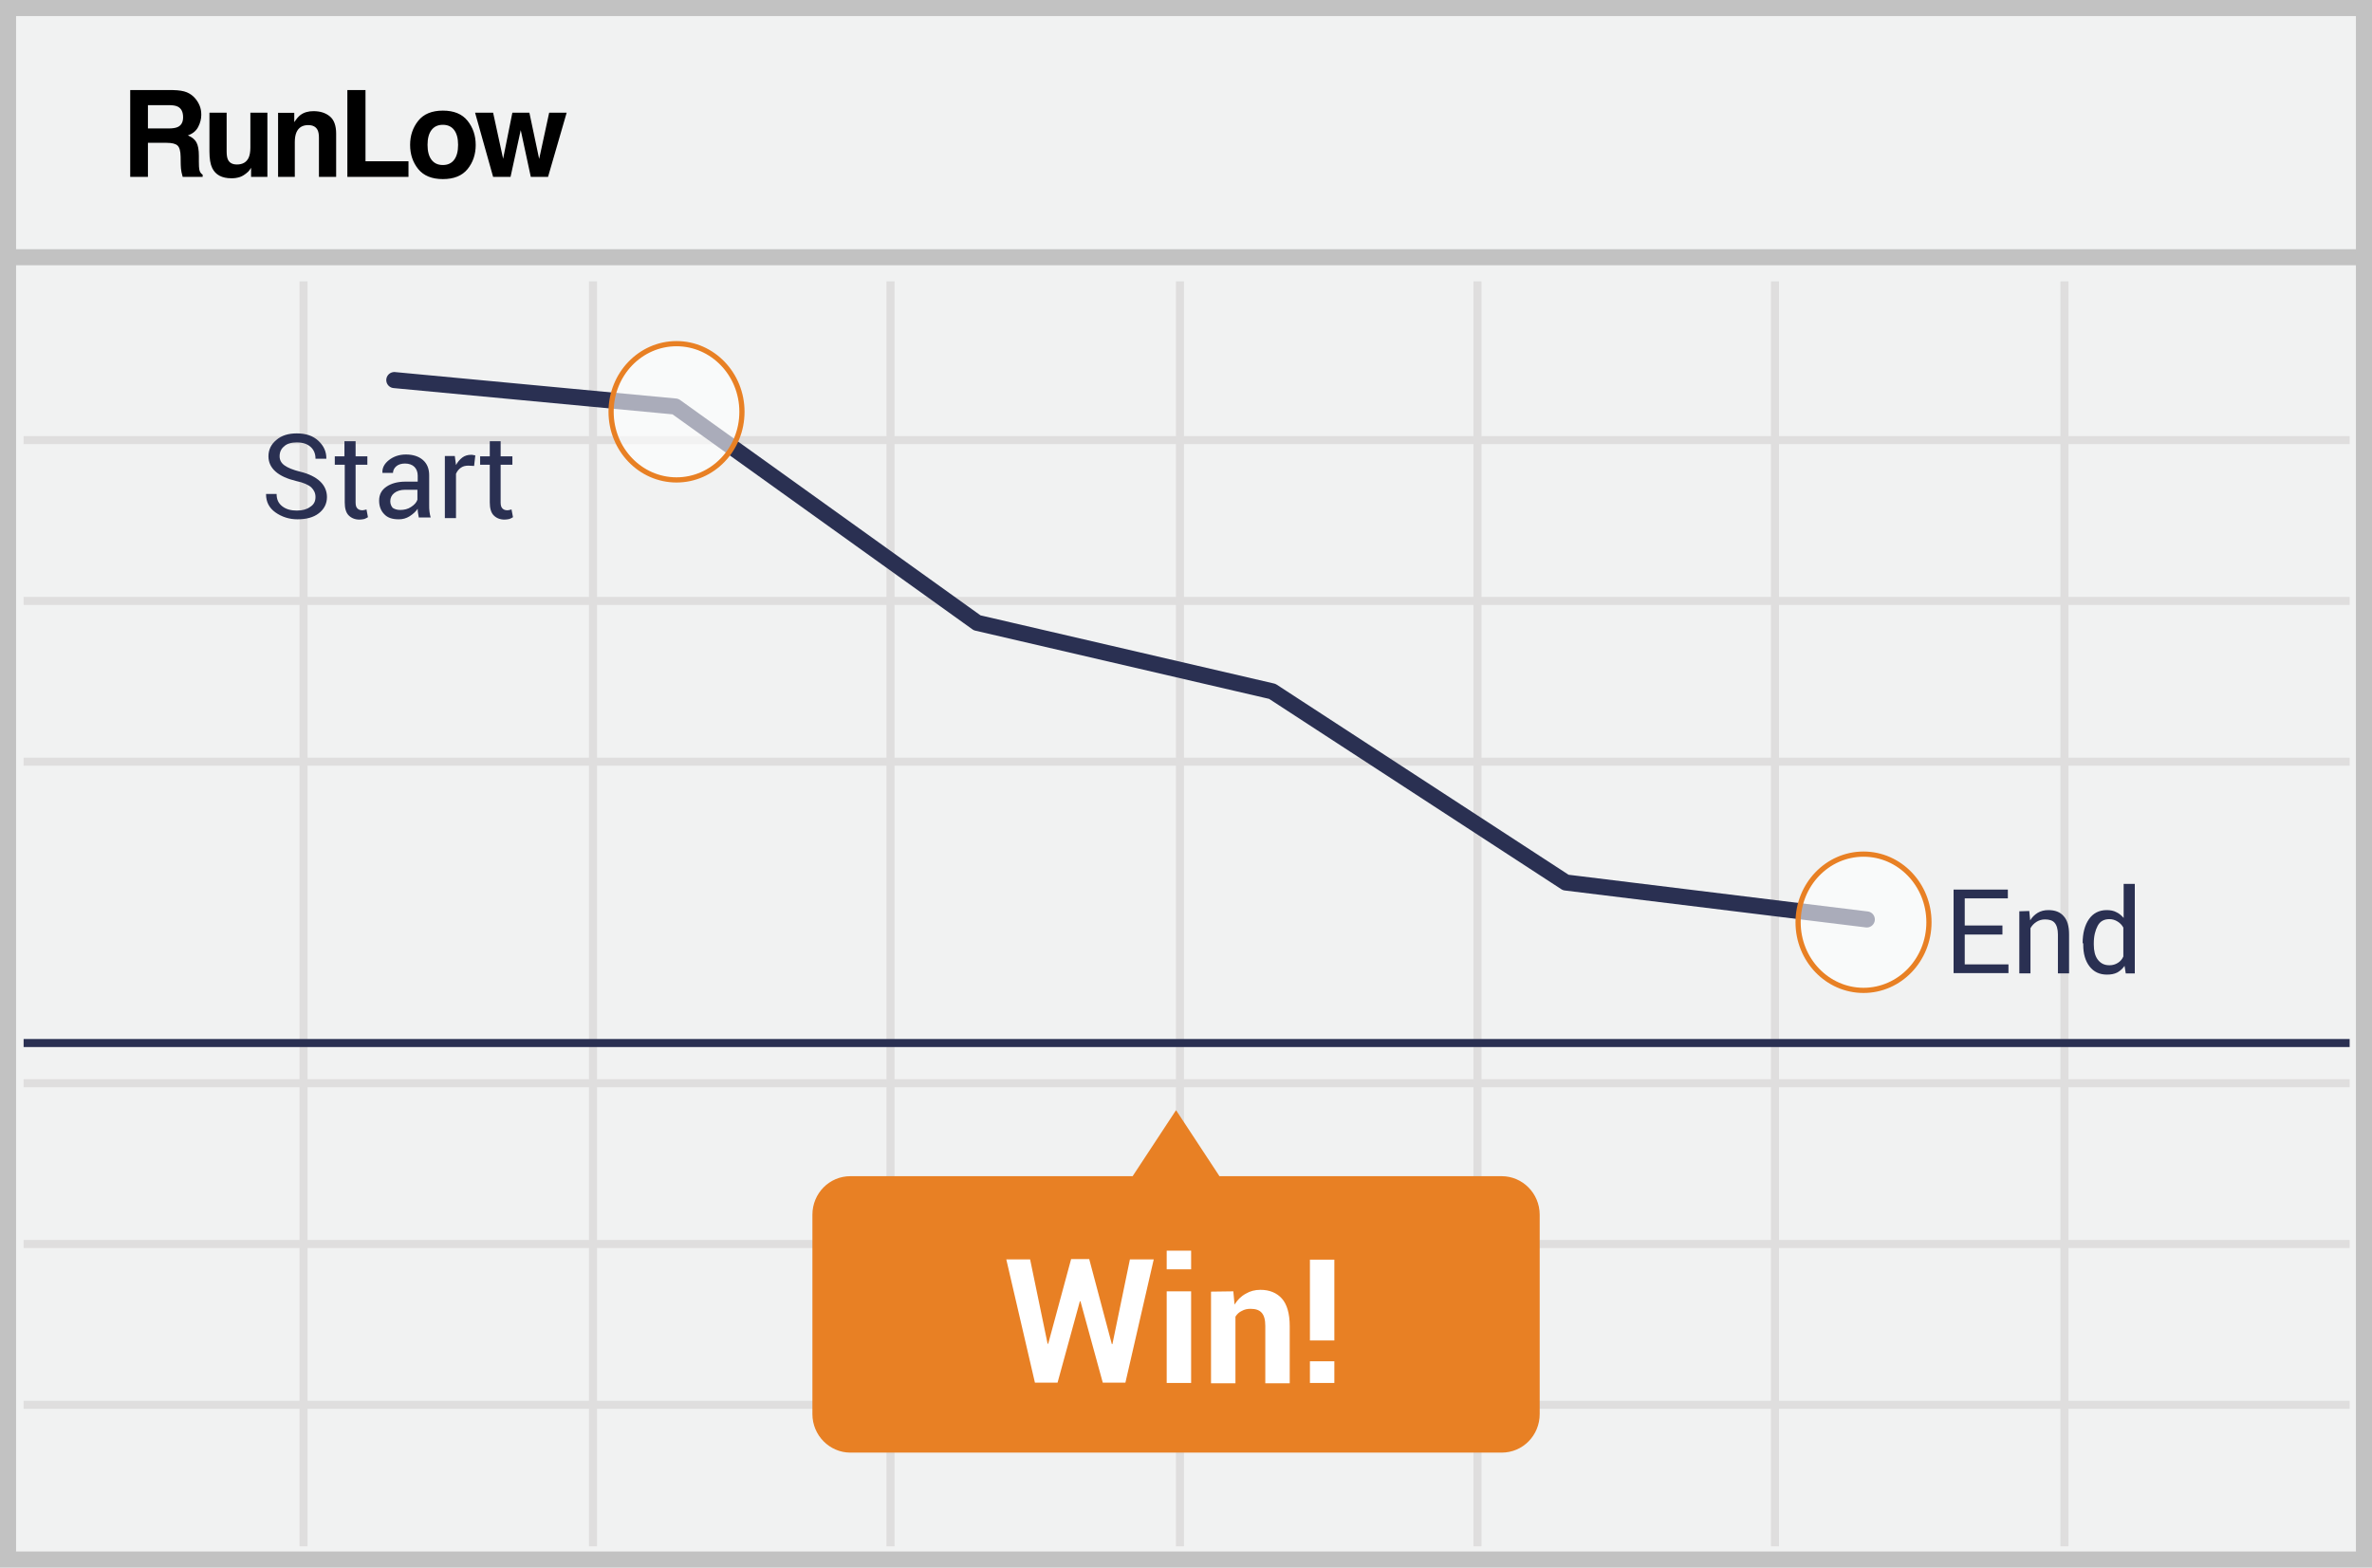
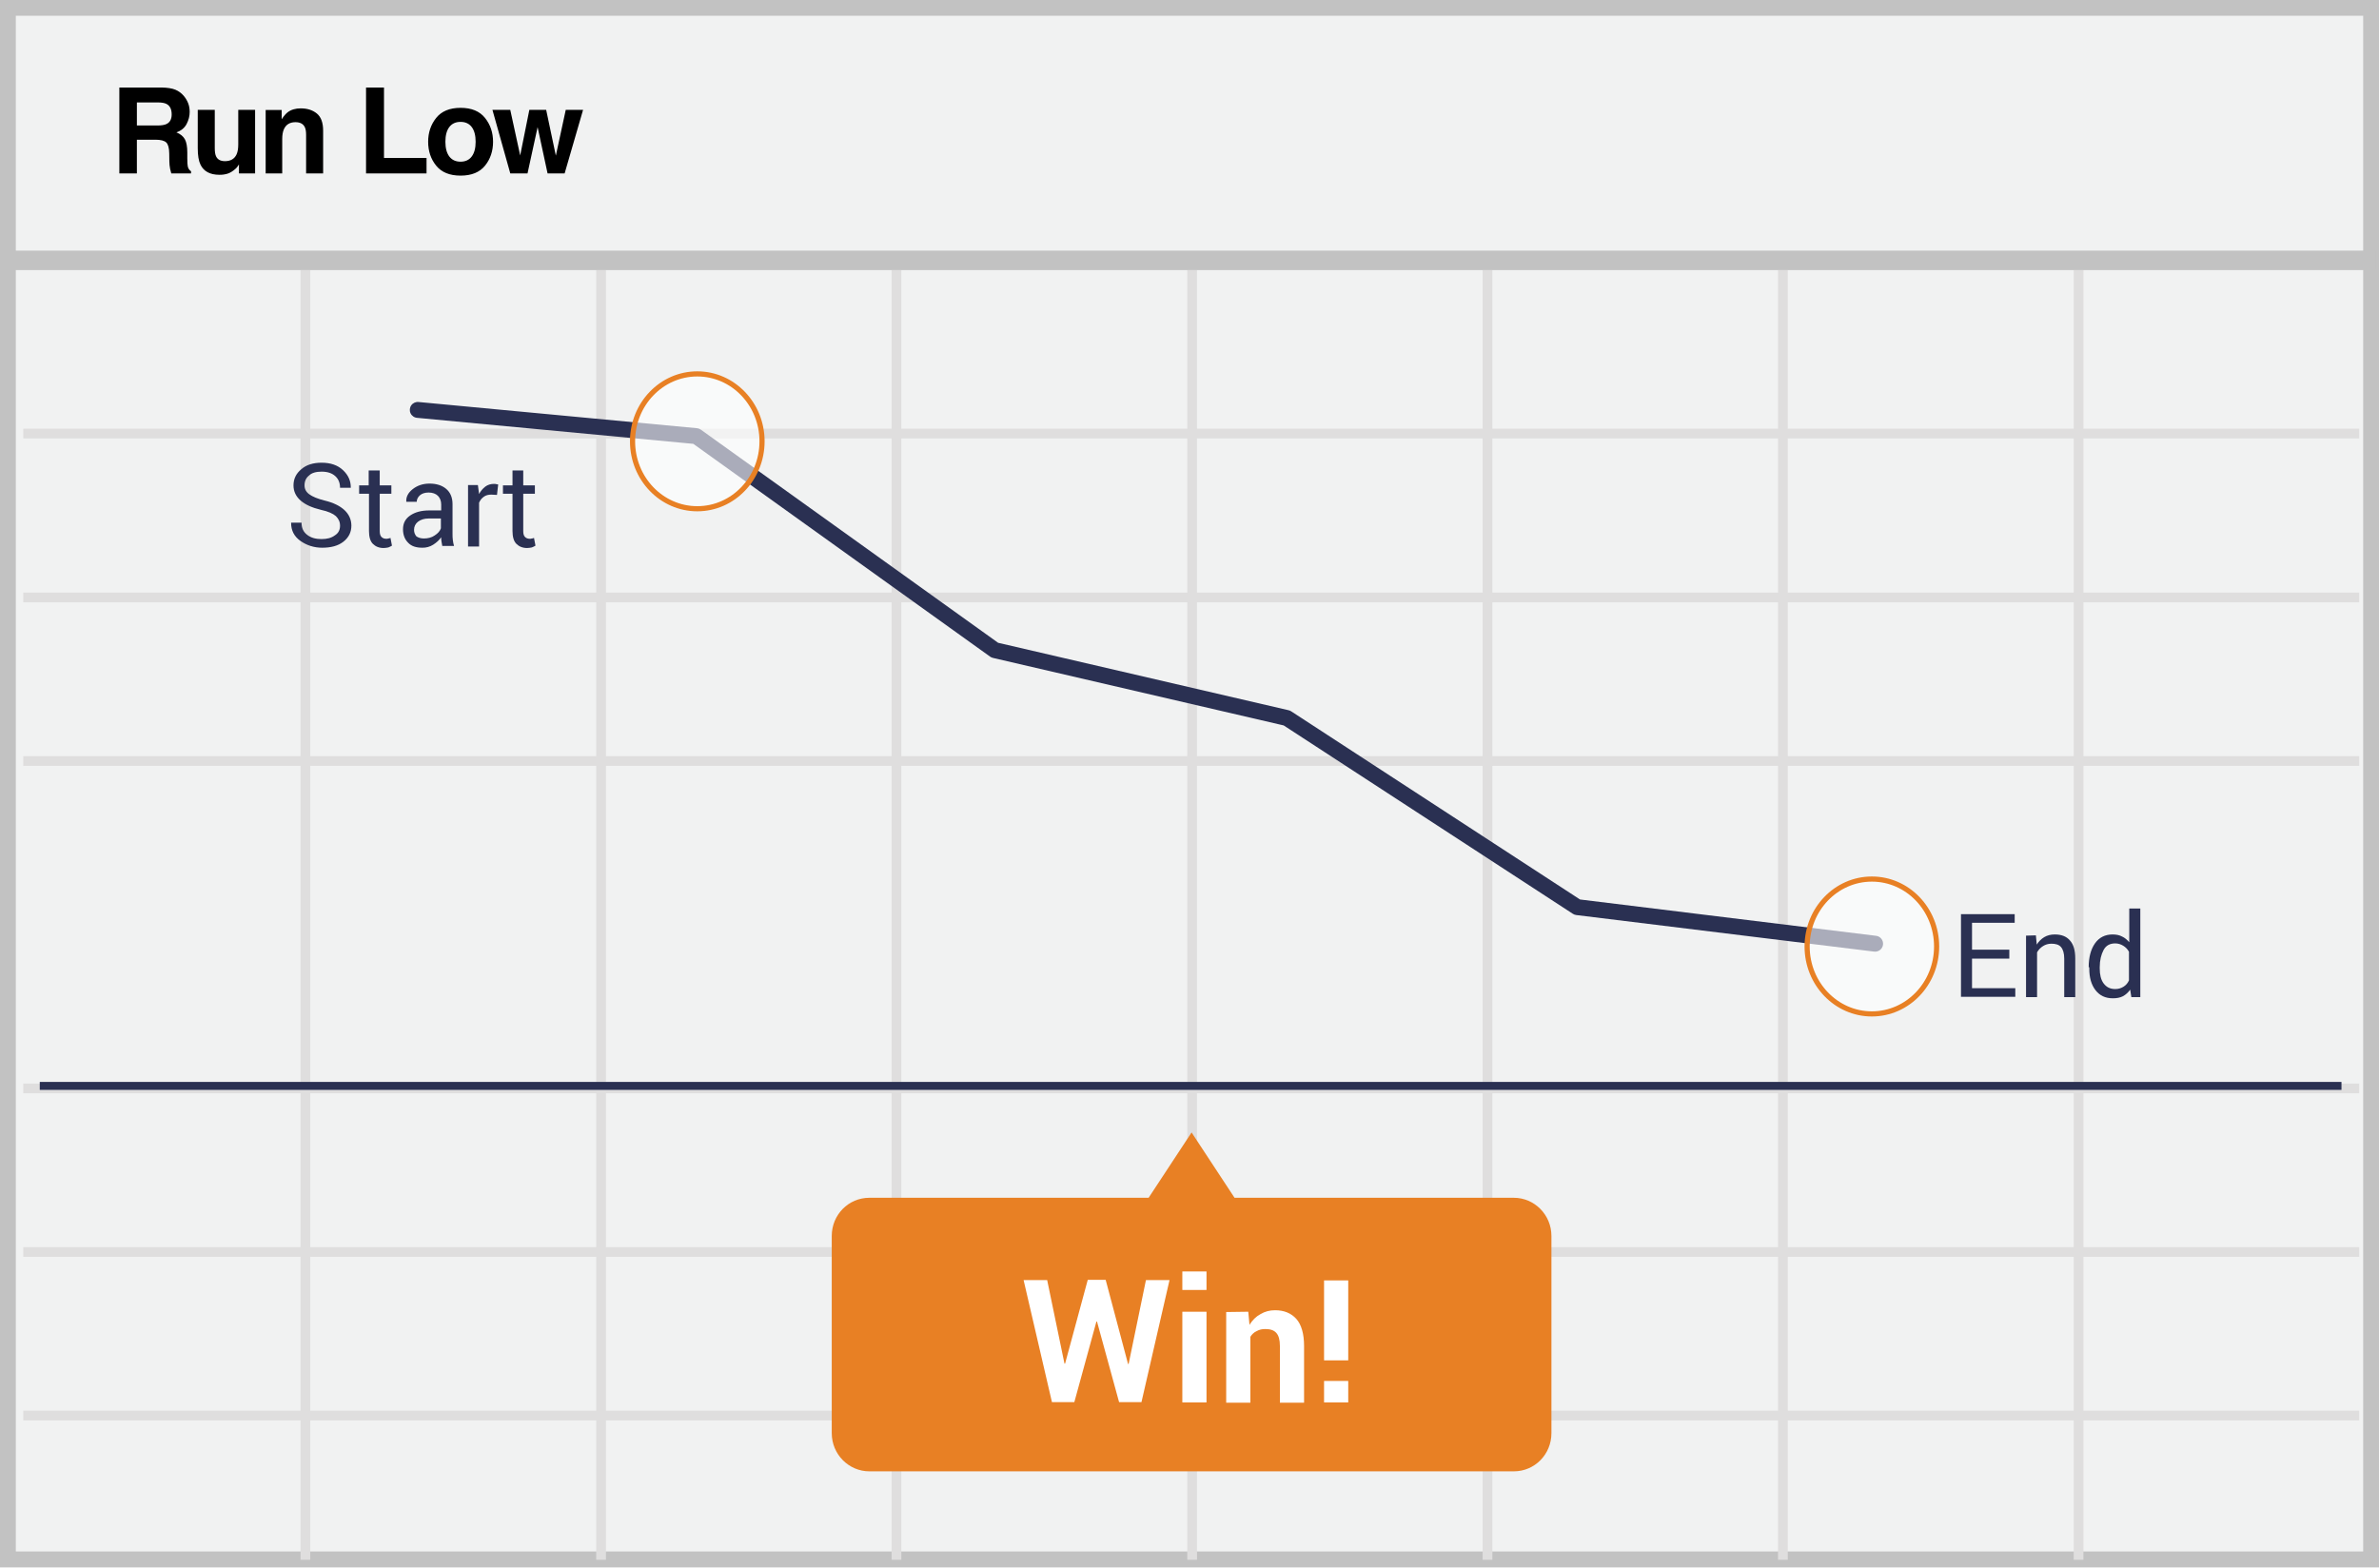
- <svg xmlns="http://www.w3.org/2000/svg" width="295" height="195">
+ <svg xmlns="http://www.w3.org/2000/svg" width="299" height="197">
  <g fill="none" fill-rule="evenodd">
-     <path stroke="#C2C2C2" stroke-width="2" fill="#F1F2F2" fill-rule="nonzero" d="M1 1h293v193H1z" />
-     <path d="M2.937 54.75H292.22M2.937 74.75H292.22M2.937 94.75H292.22M2.937 134.75H292.22M2.937 154.75H292.22M2.937 174.75H292.22M37.75 34.996v157.36M73.75 34.996v157.36M110.75 34.996v157.36M146.75 34.996v157.36M183.75 34.996v157.36M220.75 34.996v157.36M256.75 34.996v157.36" stroke="#DFDEDE" />
-     <path d="M2.937 129.75H292.22" stroke="#2A3052" stroke-linejoin="round" />
-     <path d="M0 32h295" stroke="#C2C2C2" stroke-width="2" />
-     <path d="M18.398 13.08v2.9h2.557c.507 0 .888-.06 1.142-.176.45-.205.674-.61.674-1.216 0-.654-.217-1.094-.652-1.318-.244-.127-.61-.19-1.098-.19h-2.623zm3.091-1.876c.757.015 1.34.108 1.747.278.408.171.753.423 1.036.755.235.273.42.576.557.908.137.332.205.71.205 1.135 0 .513-.13 1.017-.388 1.513-.259.495-.686.846-1.282 1.05.498.2.851.485 1.059.854.207.369.31.931.31 1.688v.725c0 .494.02.828.06 1.004.058.278.195.483.41.615V22H22.72a7.745 7.745 0 0 1-.147-.579 5.316 5.316 0 0 1-.095-.93l-.015-1.003c-.01-.689-.135-1.148-.377-1.377-.242-.23-.694-.344-1.358-.344h-2.33V22h-2.204V11.204h5.295zm6.698 2.813v4.812c0 .454.053.796.16 1.025.191.405.565.608 1.121.608.713 0 1.202-.288 1.465-.864.137-.313.205-.725.205-1.238v-4.343h2.117V22h-2.029v-1.128c-.02.024-.068.098-.146.22a1.47 1.47 0 0 1-.279.322c-.327.293-.643.493-.948.6a3.232 3.232 0 0 1-1.073.162c-1.182 0-1.978-.425-2.388-1.275-.23-.468-.344-1.16-.344-2.072v-4.812h2.139zm10.806-.19c.825 0 1.5.215 2.025.647.525.432.788 1.149.788 2.15V22h-2.14v-4.856c0-.42-.055-.742-.168-.967-.205-.41-.595-.615-1.171-.615-.708 0-1.194.3-1.458.9-.137.318-.205.724-.205 1.217V22h-2.08v-7.969h2.014v1.165c.269-.41.523-.706.762-.886.43-.323.974-.484 1.633-.484zm4.207-2.623h2.256v8.855h5.347V22H43.2V11.204zm11.876 9.324c.61 0 1.08-.217 1.406-.652.327-.435.49-1.052.49-1.853 0-.8-.163-1.417-.49-1.85-.327-.432-.796-.648-1.406-.648-.61 0-1.08.216-1.41.649-.33.432-.494 1.048-.494 1.849 0 .8.164 1.418.494 1.853.33.435.8.652 1.41.652zm4.087-2.505c0 1.172-.337 2.174-1.01 3.007-.675.832-1.698 1.248-3.07 1.248-1.372 0-2.395-.416-3.069-1.248-.673-.833-1.01-1.835-1.01-3.007 0-1.152.337-2.15 1.01-2.996.674-.844 1.697-1.267 3.07-1.267 1.371 0 2.394.423 3.068 1.267.674.845 1.01 1.844 1.01 2.996zm4.559-4.006h2.116l1.216 5.75 1.245-5.75h2.176L68.16 22h-2.146l-1.252-5.815L63.495 22h-2.168l-2.242-7.983h2.242l1.245 5.727 1.15-5.727z" fill="#000" />
-     <path stroke="#2A3052" stroke-width="2" stroke-linecap="round" stroke-linejoin="round" d="M49.04 47.28l34.959 3.291 37.524 26.906 36.71 8.526 36.497 23.778 37.44 4.594" />
-     <g fill="#2A3052" fill-rule="nonzero">
-       <path d="M39.237 61.825c0-.487-.187-.862-.525-1.2-.337-.3-.975-.6-1.875-.787-1.087-.263-1.95-.638-2.55-1.163-.6-.525-.9-1.163-.9-1.913 0-.825.338-1.5.976-2.025.637-.562 1.5-.825 2.55-.825 1.125 0 2.025.3 2.7.938.675.637.975 1.35.975 2.175v.037h-1.35c0-.6-.188-1.087-.6-1.462-.413-.375-.975-.563-1.725-.563-.675 0-1.238.15-1.575.488-.375.3-.563.712-.563 1.237 0 .45.188.825.6 1.125.413.3 1.05.563 1.95.788 1.088.262 1.913.675 2.475 1.2.563.525.863 1.2.863 1.95 0 .825-.338 1.5-1.013 2.025-.675.525-1.575.75-2.662.75-1.013 0-1.95-.3-2.738-.862-.787-.563-1.162-1.313-1.162-2.25v-.038H34.4c0 .675.225 1.162.713 1.537.487.375 1.087.525 1.8.525.712 0 1.237-.15 1.65-.45.487-.3.674-.712.674-1.237zM44.225 54.888v1.875h1.463v1.05h-1.463V62.5c0 .375.075.6.225.75.15.15.338.225.6.225.075 0 .15 0 .263-.037.112 0 .187-.038.262-.076l.188.975c-.113.075-.263.15-.45.225a3.282 3.282 0 0 1-.6.075c-.563 0-1.013-.187-1.35-.525-.338-.337-.488-.9-.488-1.612v-4.688h-1.238v-1.05h1.2v-1.875h1.388zM52.1 64.45c-.038-.225-.075-.45-.113-.637-.037-.188-.037-.338-.037-.526-.263.376-.6.676-1.013.938a2.448 2.448 0 0 1-1.35.375c-.787 0-1.387-.188-1.8-.637-.412-.413-.637-.976-.637-1.688 0-.75.3-1.313.9-1.725.6-.413 1.387-.638 2.4-.638h1.5v-.75c0-.45-.15-.825-.413-1.087-.262-.263-.675-.413-1.162-.413-.45 0-.825.113-1.088.338-.262.225-.412.525-.412.825h-1.313v-.038c-.037-.562.225-1.087.788-1.537.562-.45 1.275-.713 2.137-.713.863 0 1.575.225 2.1.675.525.45.788 1.088.788 1.913v3.712c0 .263 0 .525.037.788.038.262.075.525.15.75H52.1v.075zm-2.325-1.012c.488 0 .975-.113 1.35-.376.413-.262.675-.562.788-.9v-1.237h-1.538c-.563 0-1.012.15-1.35.413a1.258 1.258 0 0 0-.487 1.012c0 .338.112.6.3.825.224.15.524.263.937.263zM58.962 57.962l-.712-.037c-.375 0-.675.075-.938.263-.262.187-.45.412-.6.75v5.512h-1.387v-7.725h1.238l.15 1.125a2.83 2.83 0 0 1 .787-.938c.3-.224.675-.337 1.087-.337.113 0 .188 0 .3.037.076 0 .188.038.226.038l-.15 1.313zM62.263 54.888v1.875h1.462v1.05h-1.462V62.5c0 .375.075.6.225.75.15.15.337.225.6.225.075 0 .15 0 .262-.037a.542.542 0 0 0 .263-.076l.187.975c-.112.075-.262.15-.45.225a3.282 3.282 0 0 1-.6.075c-.562 0-1.012-.187-1.35-.525-.337-.337-.487-.9-.487-1.612v-4.688h-1.2v-1.05h1.2v-1.875h1.35z" />
+     <path fill="#F1F2F2" d="M0 0h299v197H0z" />
+     <path d="M1.987 1.98v193.04h295.026V1.98H1.987zM299 0v197H0V0h299z" fill="#C2C2C2" fill-rule="nonzero" />
+     <path d="M2.926 55.113V53.89H296.51v1.223H2.926zm0 20.598v-1.223H296.51v1.223H2.926zm0 20.56v-1.224H296.51v1.224H2.926zm0 41.157v-1.223H296.51v1.223H2.926zm0 20.56v-1.223H296.51v1.223H2.926zm0 20.56v-1.223H296.51v1.223H2.926zM37.772 33.942h1.223v162.126h-1.223V33.942zm37.162 0h1.223v162.126h-1.223V33.942zm37.124 0h1.223v162.126h-1.223V33.942zm37.162 0h1.223v162.126h-1.223V33.942zm37.124 0h1.223v162.126h-1.223V33.942zm37.124 0h1.224v162.126h-1.224V33.942zm37.162 0h1.224v162.126h-1.224V33.942z" fill="#DFDEDE" fill-rule="nonzero" />
+     <path fill="#C2C2C2" fill-rule="nonzero" d="M.805 33.951v-2.447H298.63v2.447z" />
+     <path d="M125.444 80.798l-37.362-26.79a1 1 0 0 0-.49-.182l-34.958-3.291a1 1 0 1 0-.188 1.99l34.69 3.266L124.44 82.54a1 1 0 0 0 .357.161l36.539 8.486 36.349 23.682a1 1 0 0 0 .424.154l37.44 4.595a1 1 0 1 0 .243-1.986l-37.21-4.565-36.302-23.652a1 1 0 0 0-.32-.136l-36.516-8.48zm36.064 10.429l-.32-.136.148.096.172.04zm-74.103-35.41l-.489-.183.22.157.27.026z" fill="#2A3052" fill-rule="nonzero" />
+     <g fill="#2A3052">
+       <path d="M42.737 66.075c0-.487-.187-.862-.525-1.2-.337-.3-.975-.6-1.875-.787-1.087-.263-1.95-.638-2.55-1.163-.6-.525-.9-1.162-.9-1.912 0-.825.338-1.5.976-2.025.637-.563 1.5-.825 2.55-.825 1.125 0 2.025.3 2.7.937.675.637.975 1.35.975 2.175v.038h-1.35c0-.6-.188-1.088-.6-1.463-.413-.375-.975-.563-1.725-.563-.675 0-1.238.15-1.575.488-.376.3-.563.712-.563 1.238 0 .45.188.824.6 1.124.413.3 1.05.563 1.95.788 1.087.263 1.912.675 2.475 1.2.563.525.863 1.2.863 1.95 0 .825-.338 1.5-1.013 2.025-.675.525-1.575.75-2.662.75-1.013 0-1.95-.3-2.738-.862-.787-.563-1.162-1.313-1.162-2.25V65.7H37.9c0 .675.225 1.163.713 1.538.487.375 1.087.525 1.8.525.712 0 1.237-.15 1.65-.45.487-.3.674-.713.674-1.238zm4.988-6.937v1.875h1.463v1.05h-1.463v4.687c0 .375.075.6.225.75.15.15.338.225.6.225.075 0 .15 0 .263-.037.112 0 .187-.038.262-.076l.188.976c-.113.074-.263.15-.45.224a3.282 3.282 0 0 1-.6.075c-.563 0-1.013-.187-1.35-.525-.338-.337-.488-.9-.488-1.612v-4.688h-1.238v-1.05h1.2v-1.875h1.388z" />
+       <path d="M55.6 68.7c-.038-.225-.075-.45-.113-.637-.037-.188-.037-.338-.037-.526-.263.375-.6.675-1.013.938a2.448 2.448 0 0 1-1.35.375c-.787 0-1.387-.188-1.8-.637-.412-.413-.637-.976-.637-1.688 0-.75.3-1.313.9-1.725.6-.412 1.388-.638 2.4-.638h1.5v-.75c0-.45-.15-.825-.412-1.087-.263-.263-.675-.413-1.163-.413-.45 0-.825.113-1.087.338-.263.225-.413.525-.413.825h-1.312v-.038c-.038-.562.225-1.087.787-1.537.563-.45 1.275-.713 2.138-.713.862 0 1.575.225 2.1.675.525.45.787 1.088.787 1.913v3.712c0 .263 0 .525.038.788.037.262.075.525.15.75H55.6v.075zm-2.325-1.012c.488 0 .975-.113 1.35-.376.413-.262.675-.562.788-.9v-1.237h-1.538c-.563 0-1.012.15-1.35.413a1.258 1.258 0 0 0-.487 1.012c0 .338.112.6.3.825.224.15.524.262.937.262z" fill-rule="nonzero" />
+       <path d="M62.462 62.212l-.712-.037c-.375 0-.675.075-.938.263-.262.187-.45.412-.6.75V68.7h-1.387v-7.725h1.238l.15 1.125a2.83 2.83 0 0 1 .787-.937c.3-.225.675-.338 1.087-.338.113 0 .188 0 .3.037.076 0 .188.038.226.038l-.15 1.313zm3.301-3.074v1.875h1.462v1.05h-1.462v4.687c0 .375.074.6.224.75.15.15.338.225.6.225.076 0 .15 0 .263-.037a.542.542 0 0 0 .263-.076l.187.976c-.112.074-.262.15-.45.224a3.282 3.282 0 0 1-.6.075c-.563 0-1.012-.187-1.35-.525-.337-.337-.487-.9-.487-1.612v-4.688h-1.2v-1.05h1.2v-1.875h1.35z" />
    </g>
-     <g fill="#2A3052" fill-rule="nonzero">
-       <path d="M249.037 116.25h-4.687v3.713h5.438v1.087h-6.826v-10.387h6.75v1.087h-5.362v3.375h4.688zM252.375 113.325l.113 1.162a2.8 2.8 0 0 1 .937-.937c.375-.225.825-.337 1.313-.337.825 0 1.462.224 1.912.75.45.487.675 1.237.675 2.25v4.874h-1.387v-4.837c0-.675-.15-1.163-.413-1.463-.262-.3-.675-.412-1.2-.412-.412 0-.75.112-1.05.3-.3.187-.562.45-.75.787v5.625h-1.387v-7.725l1.237-.037zM259.012 117.338c0-1.238.263-2.25.788-3s1.275-1.125 2.212-1.125c.45 0 .863.075 1.2.262.338.15.638.413.9.713v-4.238h1.388v11.138h-1.125l-.15-.938a2.66 2.66 0 0 1-.9.825c-.375.188-.787.263-1.275.263-.938 0-1.65-.338-2.175-1.013-.525-.675-.788-1.575-.788-2.7v-.187h-.075zm1.388.15c0 .787.15 1.425.488 1.875.337.45.787.712 1.462.712.412 0 .75-.112 1.05-.3.3-.187.525-.45.675-.787v-3.6a1.963 1.963 0 0 0-.712-.75c-.3-.188-.638-.3-1.013-.3-.675 0-1.163.262-1.463.825-.3.562-.487 1.275-.487 2.175v.15z" />
+     <g fill="#2A3052">
+       <path d="M252.537 120.5h-4.687v3.713h5.438v1.087h-6.826v-10.387h6.75V116h-5.362v3.375h4.688zm3.338-2.925l.113 1.162a2.8 2.8 0 0 1 .937-.937c.375-.225.825-.337 1.313-.337.825 0 1.462.224 1.912.75.45.487.675 1.237.675 2.25v4.874h-1.387V120.5c0-.675-.15-1.163-.413-1.463-.262-.3-.675-.412-1.2-.412-.412 0-.75.112-1.05.3-.3.187-.562.45-.75.787v5.625h-1.387v-7.725l1.237-.037z" />
+       <path d="M262.512 121.588c0-1.238.263-2.25.788-3s1.275-1.125 2.212-1.125c.45 0 .863.075 1.2.262.338.15.638.413.9.713V114.2H269v11.138h-1.125l-.15-.938a2.66 2.66 0 0 1-.9.825c-.375.188-.787.263-1.275.263-.938 0-1.65-.338-2.175-1.013-.525-.675-.788-1.575-.788-2.7v-.187h-.075zm1.388.15c0 .787.15 1.425.488 1.875.337.45.787.712 1.462.712.412 0 .75-.112 1.05-.3.3-.187.525-.45.675-.787v-3.6a1.963 1.963 0 0 0-.712-.75c-.3-.188-.638-.3-1.013-.3-.675 0-1.163.262-1.463.825-.3.562-.487 1.275-.487 2.175v.15z" fill-rule="nonzero" />
    </g>
-     <path d="M186.762 146.313h-35.1l-5.4-8.213-5.4 8.213h-35.1c-2.624 0-4.725 2.137-4.725 4.8V175.9c0 2.662 2.138 4.8 4.725 4.8h81c2.625 0 4.726-2.137 4.726-4.8v-24.787c0-2.663-2.138-4.8-4.726-4.8z" fill="#E88024" fill-rule="nonzero" />
-     <g fill="#FFF" fill-rule="nonzero">
-       <path d="M138.275 167.2h.075l2.175-10.537h2.963L139.963 172h-2.813l-2.775-10.125h-.075L131.525 172h-2.813l-3.562-15.338h2.962l2.176 10.5h.075l2.85-10.537h2.25zM148.137 157.9H145.1v-2.325h3.037v2.325zm0 14.138H145.1v-11.4h3.037v11.4zM153.387 160.637l.15 1.65c.375-.6.825-1.05 1.388-1.35.562-.337 1.162-.487 1.837-.487 1.125 0 2.025.375 2.663 1.087.637.713.975 1.875.975 3.413v7.125h-3.038v-7.125c0-.787-.15-1.313-.45-1.65-.3-.338-.75-.488-1.387-.488-.413 0-.75.075-1.088.263-.337.15-.6.412-.787.712v8.288h-3.038v-11.4l2.775-.038zM165.95 166.75h-3.038V156.7h3.038v10.05zm0 5.288h-3.038v-2.7h3.038v2.7z" />
+     <path d="M190.262 150.563h-35.1l-5.4-8.213-5.4 8.213h-35.1c-2.624 0-4.725 2.137-4.725 4.8v24.787c0 2.662 2.138 4.8 4.725 4.8h81c2.625 0 4.726-2.137 4.726-4.8v-24.787c0-2.663-2.138-4.8-4.726-4.8z" fill="#E88024" />
+     <g fill="#FFF">
+       <path d="M141.775 171.45h.075l2.175-10.537h2.963l-3.525 15.337h-2.813l-2.775-10.125h-.075l-2.775 10.125h-2.813l-3.562-15.338h2.962l2.176 10.5h.075l2.85-10.537h2.25z" />
+       <path d="M151.637 162.15H148.6v-2.325h3.037v2.325zm0 14.138H148.6v-11.4h3.037v11.4z" fill-rule="nonzero" />
+       <path d="M156.887 164.887l.15 1.65c.375-.6.825-1.05 1.388-1.35.562-.337 1.162-.487 1.837-.487 1.125 0 2.025.375 2.663 1.087.637.713.975 1.875.975 3.413v7.125h-3.038V169.2c0-.787-.15-1.313-.45-1.65-.3-.338-.75-.488-1.387-.488-.413 0-.75.075-1.088.263-.337.15-.6.412-.787.712v8.288h-3.038v-11.4l2.775-.038z" />
+       <path d="M169.45 171h-3.038v-10.05h3.038V171zm0 5.288h-3.038v-2.7h3.038v2.7z" fill-rule="nonzero" />
    </g>
-     <g transform="translate(223.25 105.5)">
-       <ellipse cx="8.512" cy="9.225" rx="8.137" ry="8.475" opacity=".6" fill="#FFF" fill-rule="nonzero" />
-       <ellipse stroke="#E88024" stroke-width=".646" cx="8.512" cy="9.225" rx="8.137" ry="8.475" />
-     </g>
-     <g transform="translate(76 42.75)">
-       <ellipse cx="8.137" cy="8.475" rx="8.137" ry="8.475" opacity=".6" fill="#FFF" fill-rule="nonzero" />
-       <ellipse stroke="#E88024" stroke-width=".646" cx="8.137" cy="8.475" rx="8.137" ry="8.475" />
-     </g>
+     <ellipse cx="8.512" cy="9.225" rx="8.137" ry="8.475" opacity=".6" fill="#FFF" transform="translate(226.75 109.75)" />
+     <path d="M235.262 127.773c-4.675 0-8.46-3.942-8.46-8.798s3.785-8.798 8.46-8.798c4.676 0 8.461 3.942 8.461 8.798s-3.785 8.798-8.46 8.798zm0-.646c4.313 0 7.815-3.647 7.815-8.152 0-4.505-3.502-8.152-7.815-8.152-4.312 0-7.814 3.647-7.814 8.152 0 4.505 3.502 8.152 7.814 8.152z" fill="#E88024" fill-rule="nonzero" />
+     <ellipse cx="8.137" cy="8.475" rx="8.137" ry="8.475" opacity=".6" fill="#FFF" transform="translate(79.5 47)" />
+     <path d="M87.638 64.273c-4.676 0-8.461-3.942-8.461-8.798s3.785-8.798 8.46-8.798c4.676 0 8.461 3.942 8.461 8.798s-3.785 8.798-8.46 8.798zm0-.646c4.312 0 7.814-3.647 7.814-8.152 0-4.505-3.502-8.152-7.814-8.152-4.313 0-7.815 3.647-7.815 8.152 0 4.505 3.502 8.152 7.815 8.152z" fill="#E88024" fill-rule="nonzero" />
+     <path fill="#2A3052" fill-rule="nonzero" d="M5 137v-1h289.284v1z" />
+     <path d="M17.205 12.875v2.9h2.556c.508 0 .888-.058 1.142-.175.45-.205.674-.61.674-1.216 0-.655-.217-1.094-.652-1.319-.244-.127-.61-.19-1.098-.19h-2.622zM20.295 11c.757.015 1.34.107 1.747.278.408.171.753.423 1.037.755.234.273.42.576.556.908.137.332.205.71.205 1.135 0 .513-.13 1.017-.388 1.513-.259.495-.686.846-1.282 1.05.498.2.851.485 1.059.854.207.369.311.931.311 1.688v.725c0 .493.02.828.059 1.004.058.278.195.483.41.615v.27h-2.483a7.745 7.745 0 0 1-.147-.578 5.316 5.316 0 0 1-.095-.93l-.014-1.003c-.01-.689-.136-1.148-.378-1.377-.241-.23-.694-.345-1.358-.345h-2.33v4.234H15V11h5.295zm6.698 2.813v4.812c0 .454.054.795.161 1.025.19.405.564.608 1.12.608.714 0 1.202-.288 1.465-.864.137-.313.206-.726.206-1.238v-4.343h2.116v7.983h-2.029v-1.128c-.02.024-.068.098-.146.22a1.47 1.47 0 0 1-.278.322c-.328.293-.644.493-.949.6a3.232 3.232 0 0 1-1.073.162c-1.182 0-1.977-.425-2.388-1.275-.23-.468-.344-1.16-.344-2.072v-4.813h2.139zm10.806-.19c.825 0 1.5.215 2.025.647.525.432.788 1.149.788 2.15v5.376h-2.139V16.94c0-.42-.056-.742-.168-.967-.205-.41-.596-.615-1.172-.615-.708 0-1.194.3-1.458.9-.137.318-.205.723-.205 1.217v4.32h-2.08v-7.968h2.014v1.165c.269-.41.523-.706.762-.887.43-.322.974-.483 1.633-.483zM46.006 11h2.256v8.855h5.347v1.94h-7.603V11zm11.876 9.324c.61 0 1.08-.218 1.406-.652.328-.435.491-1.052.491-1.853 0-.8-.163-1.417-.49-1.85-.328-.432-.797-.648-1.407-.648s-1.08.216-1.41.648c-.33.433-.494 1.05-.494 1.85s.165 1.418.494 1.853c.33.434.8.652 1.41.652zm4.087-2.505c0 1.172-.337 2.174-1.01 3.006-.675.833-1.697 1.25-3.07 1.25-1.372 0-2.395-.417-3.068-1.25-.674-.832-1.011-1.834-1.011-3.006 0-1.153.337-2.151 1.01-2.996.674-.844 1.697-1.267 3.07-1.267 1.372 0 2.394.423 3.068 1.267.674.845 1.011 1.843 1.011 2.996zm4.559-4.006h2.117l1.215 5.749 1.245-5.75h2.176l-2.315 7.984H68.82l-1.252-5.816-1.267 5.816h-2.168l-2.241-7.983h2.24l1.246 5.727 1.15-5.727z" fill="#000" fill-rule="nonzero" />
  </g>
</svg>
